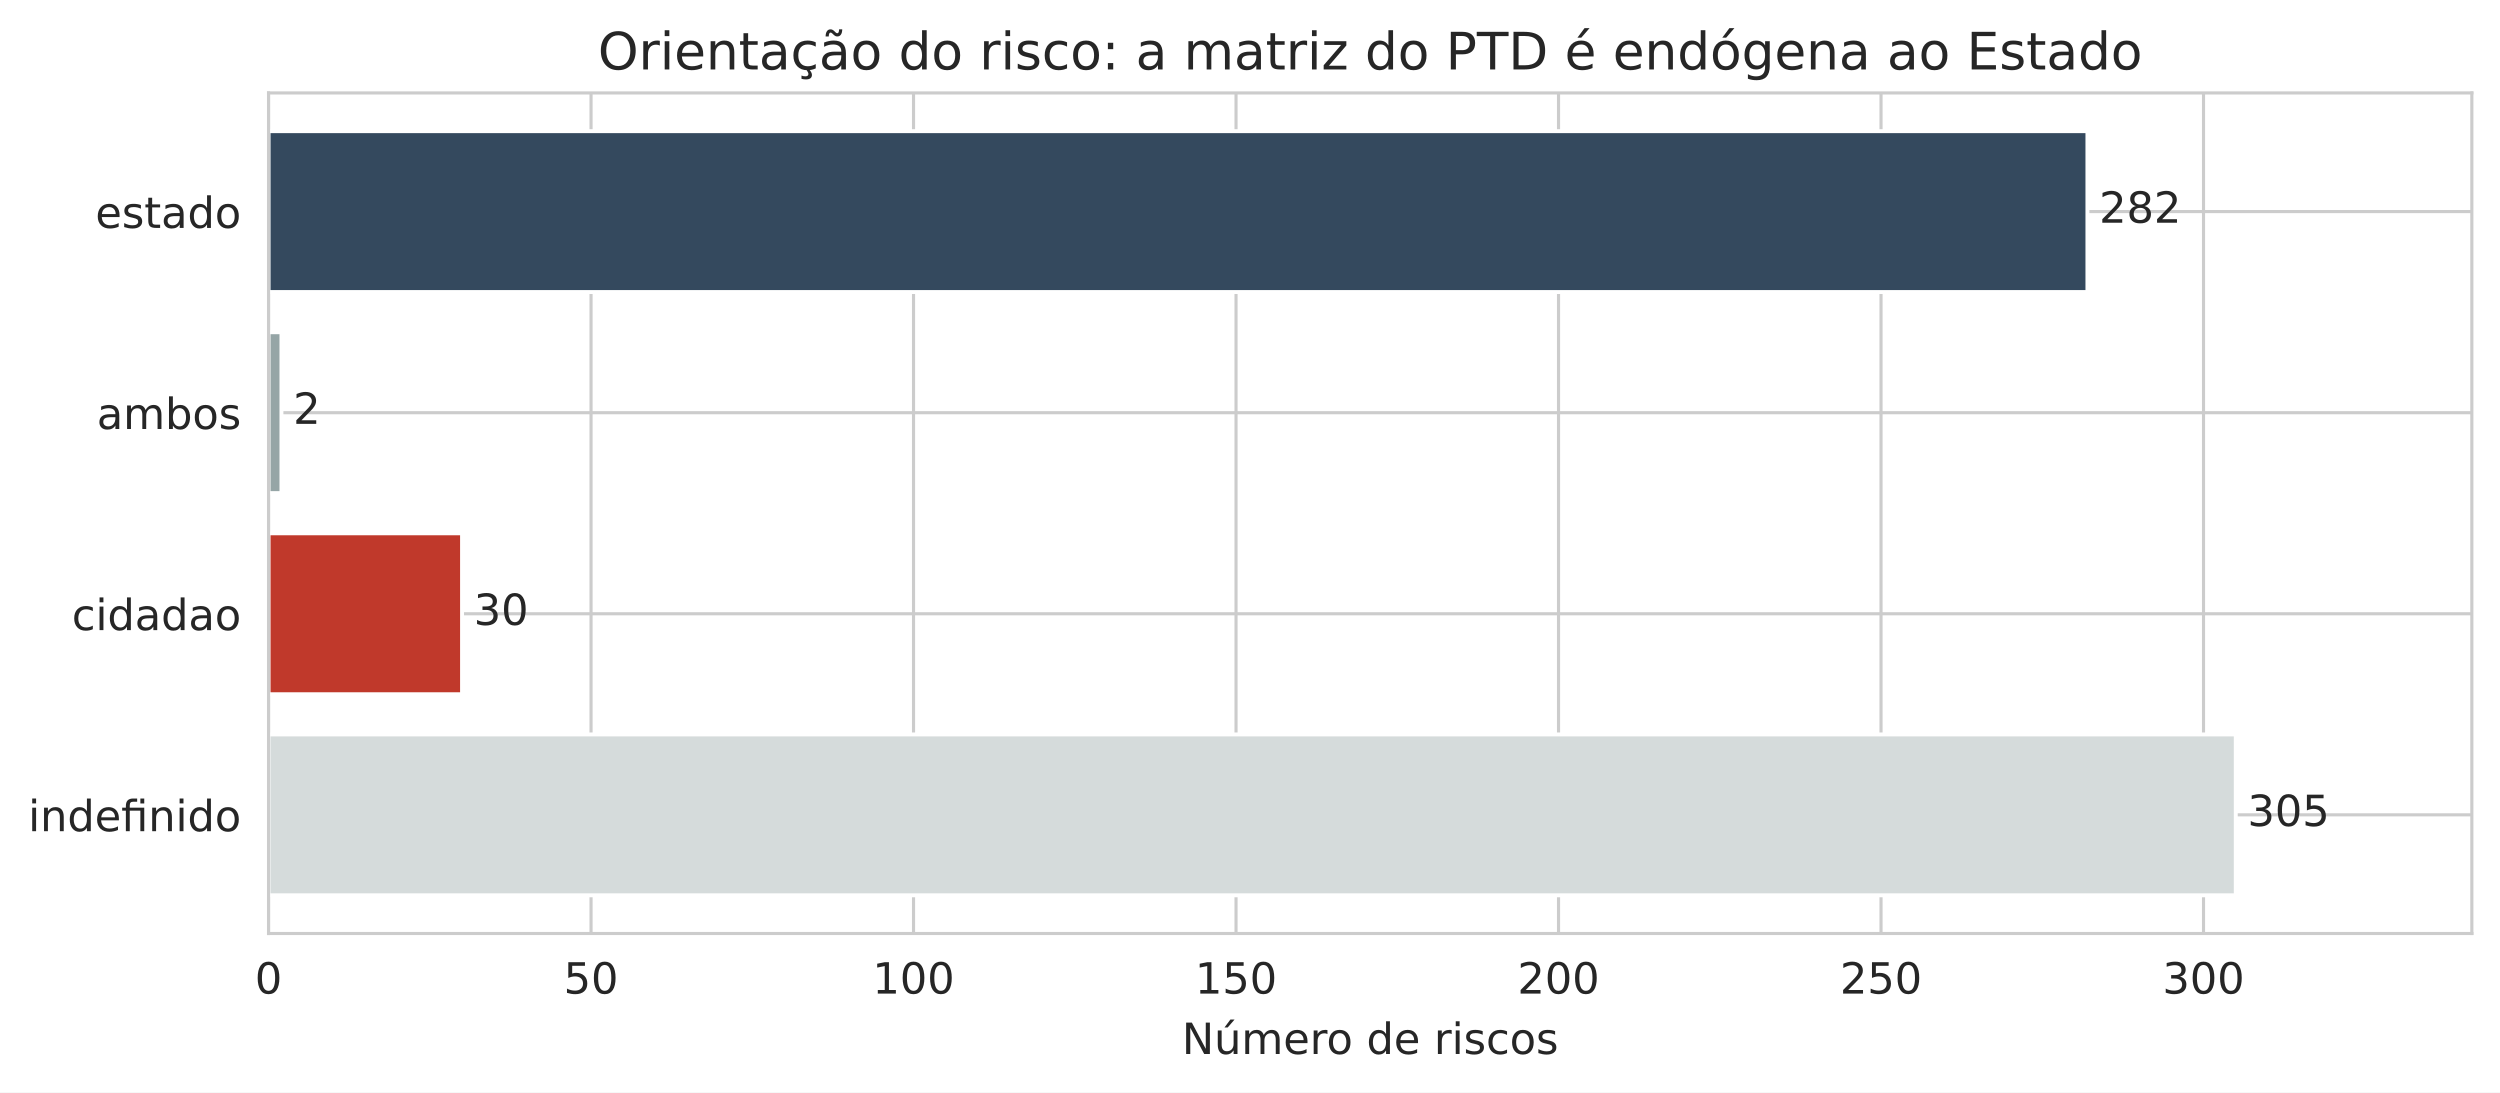
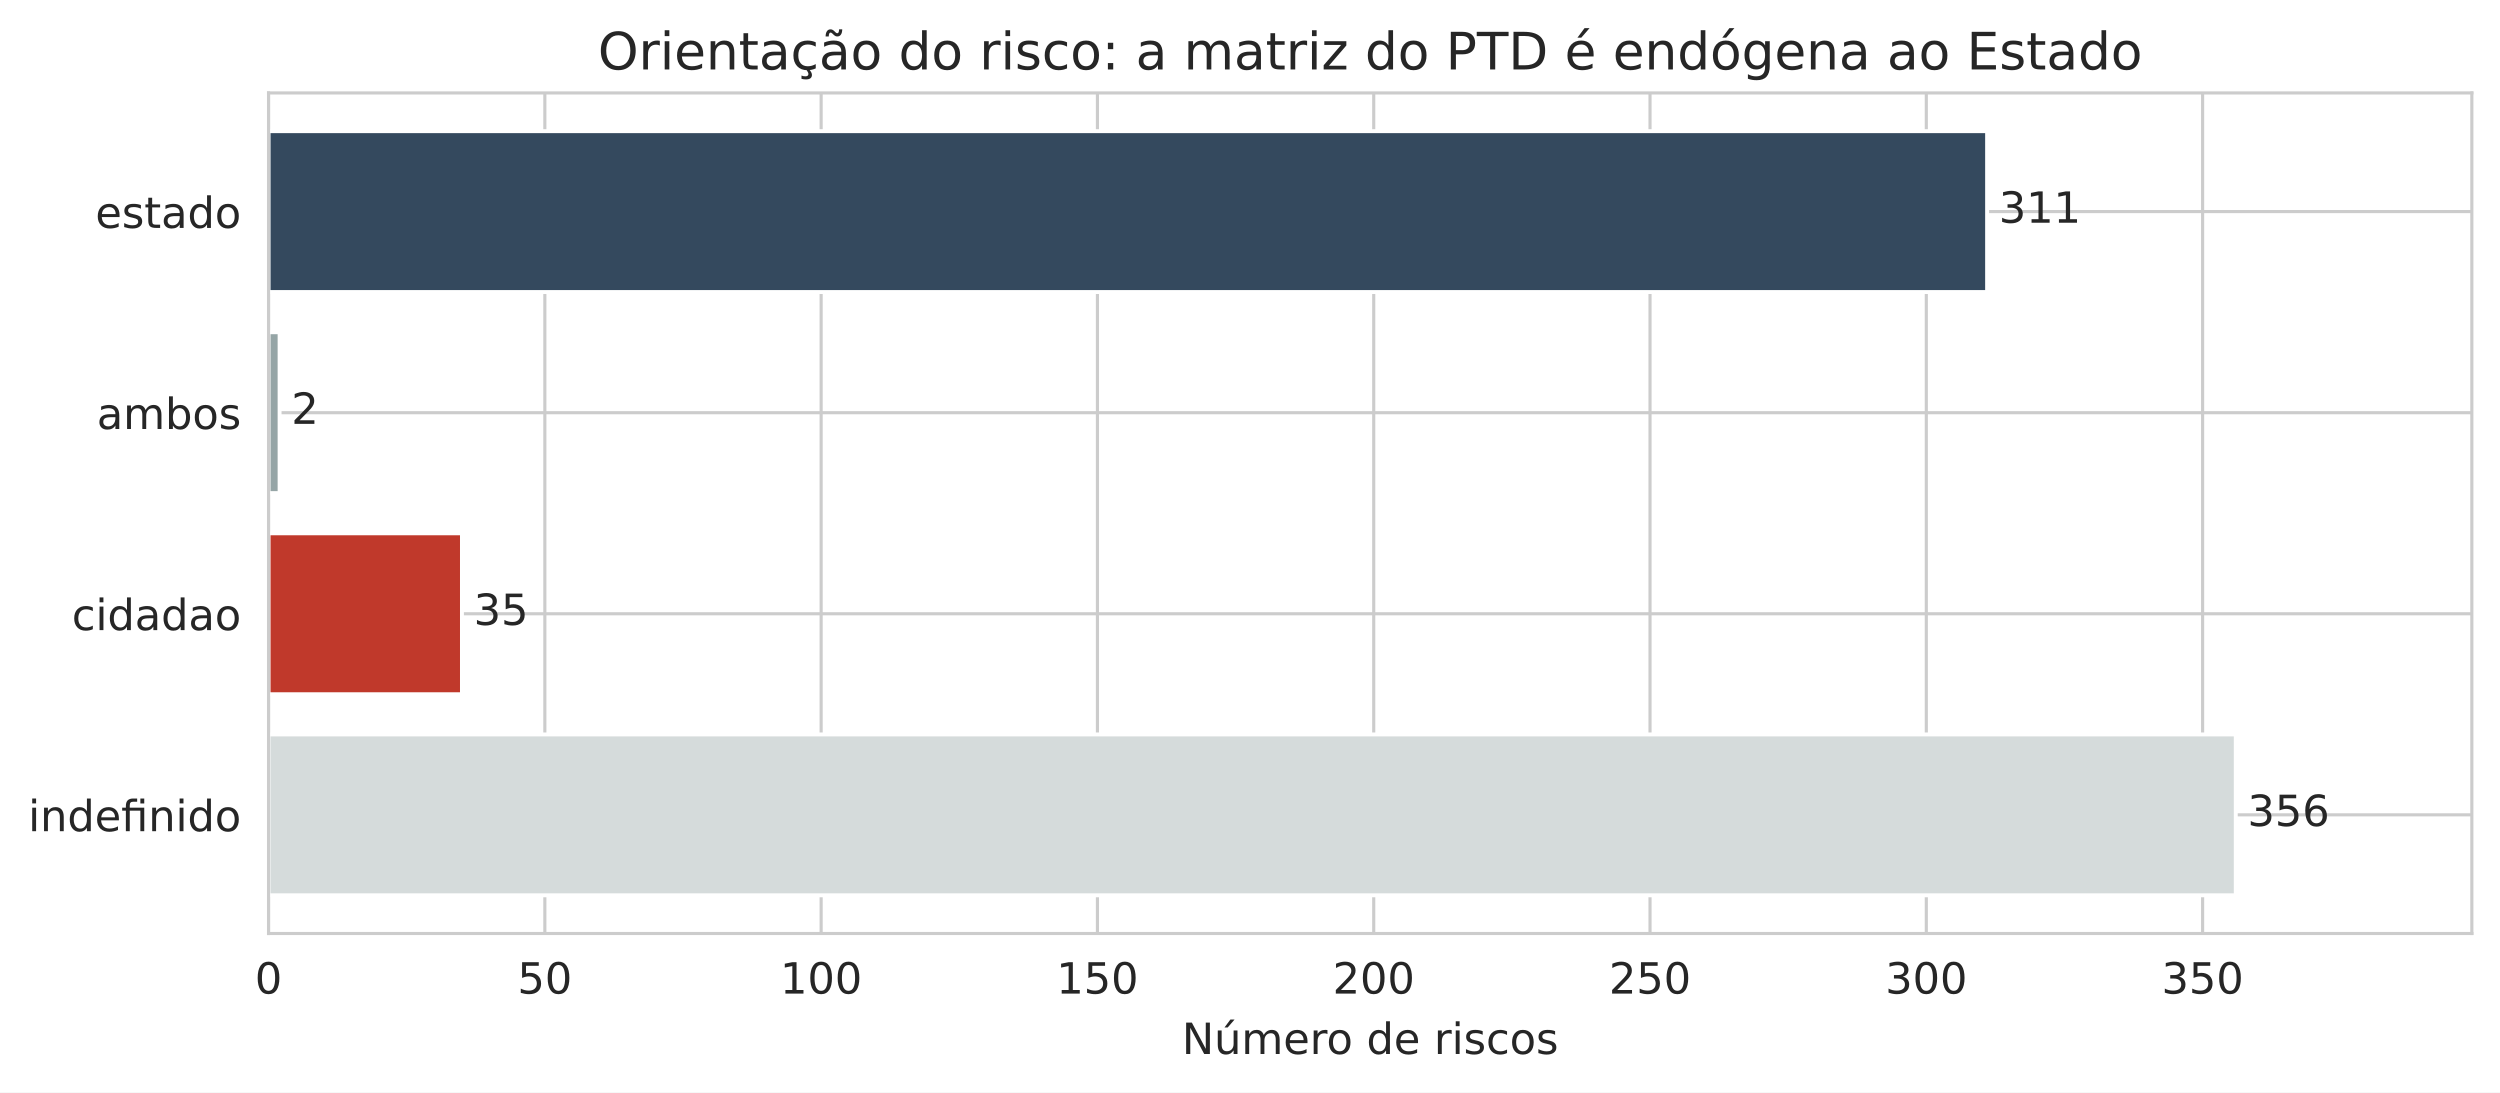
<svg xmlns="http://www.w3.org/2000/svg" xmlns:xlink="http://www.w3.org/1999/xlink" width="639.088pt" height="279.276pt" viewBox="0 0 639.088 279.276" version="1.1">
  <defs>
    <style type="text/css">*{stroke-linejoin: round; stroke-linecap: butt}</style>
  </defs>
  <g id="figure_1">
    <g id="patch_1">
      <path d="M 0 279.276  L 639.088 279.276  L 639.088 0  L 0 0  z " style="fill: #ffffff" />
    </g>
    <g id="axes_1">
      <g id="patch_2">
        <path d="M 68.648 238.635  L 631.888 238.635  L 631.888 23.758  L 68.648 23.758  z " style="fill: #ffffff" />
      </g>
      <g id="matplotlib.axis_1">
        <g id="xtick_1">
          <g id="line2d_1">
-             <path d="M 68.648 238.635  L 68.648 23.758  " clip-path="url(#p919448103a)" style="fill: none; stroke: #cccccc; stroke-width: 0.8; stroke-linecap: round" />
+             <path d="M 68.648 238.635  L 68.648 23.758  " clip-path="url(#pcf83cf7076)" style="fill: none; stroke: #cccccc; stroke-width: 0.8; stroke-linecap: round" />
          </g>
          <g id="text_1">
            <g style="fill: #262626" transform="translate(65.14891 253.9928) scale(0.11 -0.11)">
              <defs>
                <path id="DejaVuSans-13" d="M 2034 4250  Q 1547 4250 1301 3770  Q 1056 3291 1056 2328  Q 1056 1369 1301 889  Q 1547 409 2034 409  Q 2525 409 2770 889  Q 3016 1369 3016 2328  Q 3016 3291 2770 3770  Q 2525 4250 2034 4250  z M 2034 4750  Q 2819 4750 3233 4129  Q 3647 3509 3647 2328  Q 3647 1150 3233 529  Q 2819 -91 2034 -91  Q 1250 -91 836 529  Q 422 1150 422 2328  Q 422 3509 836 4129  Q 1250 4750 2034 4750  z " transform="scale(0.015625)" />
              </defs>
              <use xlink:href="#DejaVuSans-13" />
            </g>
          </g>
        </g>
        <g id="xtick_2">
          <g id="line2d_2">
-             <path d="M 151.09 238.635  L 151.09 23.758  " clip-path="url(#p919448103a)" style="fill: none; stroke: #cccccc; stroke-width: 0.8; stroke-linecap: round" />
+             <path d="M 139.279 238.635  L 139.279 23.758  " clip-path="url(#pcf83cf7076)" style="fill: none; stroke: #cccccc; stroke-width: 0.8; stroke-linecap: round" />
          </g>
          <g id="text_2">
-             <g style="fill: #262626" transform="translate(144.091 253.9928) scale(0.11 -0.11)">
+             <g style="fill: #262626" transform="translate(132.2806 253.9928) scale(0.11 -0.11)">
              <defs>
                <path id="DejaVuSans-18" d="M 691 4666  L 3169 4666  L 3169 4134  L 1269 4134  L 1269 2991  Q 1406 3038 1543 3061  Q 1681 3084 1819 3084  Q 2600 3084 3056 2656  Q 3513 2228 3513 1497  Q 3513 744 3044 326  Q 2575 -91 1722 -91  Q 1428 -91 1123 -41  Q 819 9 494 109  L 494 744  Q 775 591 1075 516  Q 1375 441 1709 441  Q 2250 441 2565 725  Q 2881 1009 2881 1497  Q 2881 1984 2565 2268  Q 2250 2553 1709 2553  Q 1456 2553 1204 2497  Q 953 2441 691 2322  L 691 4666  z " transform="scale(0.015625)" />
              </defs>
              <use xlink:href="#DejaVuSans-18" />
              <use xlink:href="#DejaVuSans-13" transform="translate(63.625 0)" />
            </g>
          </g>
        </g>
        <g id="xtick_3">
          <g id="line2d_3">
-             <path d="M 233.531 238.635  L 233.531 23.758  " clip-path="url(#p919448103a)" style="fill: none; stroke: #cccccc; stroke-width: 0.8; stroke-linecap: round" />
+             <path d="M 209.91 238.635  L 209.91 23.758  " clip-path="url(#pcf83cf7076)" style="fill: none; stroke: #cccccc; stroke-width: 0.8; stroke-linecap: round" />
          </g>
          <g id="text_3">
-             <g style="fill: #262626" transform="translate(223.0331 253.9928) scale(0.11 -0.11)">
+             <g style="fill: #262626" transform="translate(199.4122 253.9928) scale(0.11 -0.11)">
              <defs>
                <path id="DejaVuSans-14" d="M 794 531  L 1825 531  L 1825 4091  L 703 3866  L 703 4441  L 1819 4666  L 2450 4666  L 2450 531  L 3481 531  L 3481 0  L 794 0  L 794 531  z " transform="scale(0.015625)" />
              </defs>
              <use xlink:href="#DejaVuSans-14" />
              <use xlink:href="#DejaVuSans-13" transform="translate(63.625 0)" />
              <use xlink:href="#DejaVuSans-13" transform="translate(127.25 0)" />
            </g>
          </g>
        </g>
        <g id="xtick_4">
          <g id="line2d_4">
-             <path d="M 315.973 238.635  L 315.973 23.758  " clip-path="url(#p919448103a)" style="fill: none; stroke: #cccccc; stroke-width: 0.8; stroke-linecap: round" />
+             <path d="M 280.541 238.635  L 280.541 23.758  " clip-path="url(#pcf83cf7076)" style="fill: none; stroke: #cccccc; stroke-width: 0.8; stroke-linecap: round" />
          </g>
          <g id="text_4">
-             <g style="fill: #262626" transform="translate(305.4745 253.9928) scale(0.11 -0.11)">
+             <g style="fill: #262626" transform="translate(270.0432 253.9928) scale(0.11 -0.11)">
              <use xlink:href="#DejaVuSans-14" />
              <use xlink:href="#DejaVuSans-18" transform="translate(63.625 0)" />
              <use xlink:href="#DejaVuSans-13" transform="translate(127.25 0)" />
            </g>
          </g>
        </g>
        <g id="xtick_5">
          <g id="line2d_5">
-             <path d="M 398.414 238.635  L 398.414 23.758  " clip-path="url(#p919448103a)" style="fill: none; stroke: #cccccc; stroke-width: 0.8; stroke-linecap: round" />
+             <path d="M 351.172 238.635  L 351.172 23.758  " clip-path="url(#pcf83cf7076)" style="fill: none; stroke: #cccccc; stroke-width: 0.8; stroke-linecap: round" />
          </g>
          <g id="text_5">
-             <g style="fill: #262626" transform="translate(387.916 253.9928) scale(0.11 -0.11)">
+             <g style="fill: #262626" transform="translate(340.6742 253.9928) scale(0.11 -0.11)">
              <defs>
                <path id="DejaVuSans-15" d="M 1228 531  L 3431 531  L 3431 0  L 469 0  L 469 531  Q 828 903 1448 1529  Q 2069 2156 2228 2338  Q 2531 2678 2651 2914  Q 2772 3150 2772 3378  Q 2772 3750 2511 3984  Q 2250 4219 1831 4219  Q 1534 4219 1204 4116  Q 875 4013 500 3803  L 500 4441  Q 881 4594 1212 4672  Q 1544 4750 1819 4750  Q 2544 4750 2975 4387  Q 3406 4025 3406 3419  Q 3406 3131 3298 2873  Q 3191 2616 2906 2266  Q 2828 2175 2409 1742  Q 1991 1309 1228 531  z " transform="scale(0.015625)" />
              </defs>
              <use xlink:href="#DejaVuSans-15" />
              <use xlink:href="#DejaVuSans-13" transform="translate(63.625 0)" />
              <use xlink:href="#DejaVuSans-13" transform="translate(127.25 0)" />
            </g>
          </g>
        </g>
        <g id="xtick_6">
          <g id="line2d_6">
-             <path d="M 480.856 238.635  L 480.856 23.758  " clip-path="url(#p919448103a)" style="fill: none; stroke: #cccccc; stroke-width: 0.8; stroke-linecap: round" />
+             <path d="M 421.803 238.635  L 421.803 23.758  " clip-path="url(#pcf83cf7076)" style="fill: none; stroke: #cccccc; stroke-width: 0.8; stroke-linecap: round" />
          </g>
          <g id="text_6">
-             <g style="fill: #262626" transform="translate(470.3574 253.9928) scale(0.11 -0.11)">
+             <g style="fill: #262626" transform="translate(411.3053 253.9928) scale(0.11 -0.11)">
              <use xlink:href="#DejaVuSans-15" />
              <use xlink:href="#DejaVuSans-18" transform="translate(63.625 0)" />
              <use xlink:href="#DejaVuSans-13" transform="translate(127.25 0)" />
            </g>
          </g>
        </g>
        <g id="xtick_7">
          <g id="line2d_7">
-             <path d="M 563.297 238.635  L 563.297 23.758  " clip-path="url(#p919448103a)" style="fill: none; stroke: #cccccc; stroke-width: 0.8; stroke-linecap: round" />
+             <path d="M 492.434 238.635  L 492.434 23.758  " clip-path="url(#pcf83cf7076)" style="fill: none; stroke: #cccccc; stroke-width: 0.8; stroke-linecap: round" />
          </g>
          <g id="text_7">
-             <g style="fill: #262626" transform="translate(552.7989 253.9928) scale(0.11 -0.11)">
+             <g style="fill: #262626" transform="translate(481.9363 253.9928) scale(0.11 -0.11)">
              <defs>
                <path id="DejaVuSans-16" d="M 2597 2516  Q 3050 2419 3304 2112  Q 3559 1806 3559 1356  Q 3559 666 3084 287  Q 2609 -91 1734 -91  Q 1441 -91 1130 -33  Q 819 25 488 141  L 488 750  Q 750 597 1062 519  Q 1375 441 1716 441  Q 2309 441 2620 675  Q 2931 909 2931 1356  Q 2931 1769 2642 2001  Q 2353 2234 1838 2234  L 1294 2234  L 1294 2753  L 1863 2753  Q 2328 2753 2575 2939  Q 2822 3125 2822 3475  Q 2822 3834 2567 4026  Q 2313 4219 1838 4219  Q 1578 4219 1281 4162  Q 984 4106 628 3988  L 628 4550  Q 988 4650 1302 4700  Q 1616 4750 1894 4750  Q 2613 4750 3031 4423  Q 3450 4097 3450 3541  Q 3450 3153 3228 2886  Q 3006 2619 2597 2516  z " transform="scale(0.015625)" />
              </defs>
              <use xlink:href="#DejaVuSans-16" />
              <use xlink:href="#DejaVuSans-13" transform="translate(63.625 0)" />
              <use xlink:href="#DejaVuSans-13" transform="translate(127.25 0)" />
            </g>
          </g>
        </g>
-         <g id="text_8">
+         <g id="xtick_8">
+           <g id="line2d_8">
+             <path d="M 563.065 238.635  L 563.065 23.758  " clip-path="url(#pcf83cf7076)" style="fill: none; stroke: #cccccc; stroke-width: 0.8; stroke-linecap: round" />
+           </g>
+           <g id="text_8">
+             <g style="fill: #262626" transform="translate(552.5673 253.9928) scale(0.11 -0.11)">
+               <use xlink:href="#DejaVuSans-16" />
+               <use xlink:href="#DejaVuSans-18" transform="translate(63.625 0)" />
+               <use xlink:href="#DejaVuSans-13" transform="translate(127.25 0)" />
+             </g>
+           </g>
+         </g>
+         <g id="text_9">
          <g style="fill: #262626" transform="translate(302.1407 269.4336) scale(0.11 -0.11)">
            <defs>
              <path id="DejaVuSans-31" d="M 628 4666  L 1478 4666  L 3547 763  L 3547 4666  L 4159 4666  L 4159 0  L 3309 0  L 1241 3903  L 1241 0  L 628 0  L 628 4666  z " transform="scale(0.015625)" />
              <path id="DejaVuSans-bc" d="M 544 1381  L 544 3500  L 1119 3500  L 1119 1403  Q 1119 906 1312 657  Q 1506 409 1894 409  Q 2359 409 2629 706  Q 2900 1003 2900 1516  L 2900 3500  L 3475 3500  L 3475 0  L 2900 0  L 2900 538  Q 2691 219 2414 64  Q 2138 -91 1772 -91  Q 1169 -91 856 284  Q 544 659 544 1381  z M 1991 3584  L 1991 3584  z M 2418 5119  L 3040 5119  L 2022 3944  L 1543 3944  L 2418 5119  z " transform="scale(0.015625)" />
              <path id="DejaVuSans-50" d="M 3328 2828  Q 3544 3216 3844 3400  Q 4144 3584 4550 3584  Q 5097 3584 5394 3201  Q 5691 2819 5691 2113  L 5691 0  L 5113 0  L 5113 2094  Q 5113 2597 4934 2840  Q 4756 3084 4391 3084  Q 3944 3084 3684 2787  Q 3425 2491 3425 1978  L 3425 0  L 2847 0  L 2847 2094  Q 2847 2600 2669 2842  Q 2491 3084 2119 3084  Q 1678 3084 1418 2786  Q 1159 2488 1159 1978  L 1159 0  L 581 0  L 581 3500  L 1159 3500  L 1159 2956  Q 1356 3278 1631 3431  Q 1906 3584 2284 3584  Q 2666 3584 2933 3390  Q 3200 3197 3328 2828  z " transform="scale(0.015625)" />
              <path id="DejaVuSans-48" d="M 3597 1894  L 3597 1613  L 953 1613  Q 991 1019 1311 708  Q 1631 397 2203 397  Q 2534 397 2845 478  Q 3156 559 3463 722  L 3463 178  Q 3153 47 2828 -22  Q 2503 -91 2169 -91  Q 1331 -91 842 396  Q 353 884 353 1716  Q 353 2575 817 3079  Q 1281 3584 2069 3584  Q 2775 3584 3186 3129  Q 3597 2675 3597 1894  z M 3022 2063  Q 3016 2534 2758 2815  Q 2500 3097 2075 3097  Q 1594 3097 1305 2825  Q 1016 2553 972 2059  L 3022 2063  z " transform="scale(0.015625)" />
              <path id="DejaVuSans-55" d="M 2631 2963  Q 2534 3019 2420 3045  Q 2306 3072 2169 3072  Q 1681 3072 1420 2755  Q 1159 2438 1159 1844  L 1159 0  L 581 0  L 581 3500  L 1159 3500  L 1159 2956  Q 1341 3275 1631 3429  Q 1922 3584 2338 3584  Q 2397 3584 2469 3576  Q 2541 3569 2628 3553  L 2631 2963  z " transform="scale(0.015625)" />
              <path id="DejaVuSans-52" d="M 1959 3097  Q 1497 3097 1228 2736  Q 959 2375 959 1747  Q 959 1119 1226 758  Q 1494 397 1959 397  Q 2419 397 2687 759  Q 2956 1122 2956 1747  Q 2956 2369 2687 2733  Q 2419 3097 1959 3097  z M 1959 3584  Q 2709 3584 3137 3096  Q 3566 2609 3566 1747  Q 3566 888 3137 398  Q 2709 -91 1959 -91  Q 1206 -91 779 398  Q 353 888 353 1747  Q 353 2609 779 3096  Q 1206 3584 1959 3584  z " transform="scale(0.015625)" />
              <path id="DejaVuSans-3" transform="scale(0.015625)" />
              <path id="DejaVuSans-47" d="M 2906 2969  L 2906 4863  L 3481 4863  L 3481 0  L 2906 0  L 2906 525  Q 2725 213 2448 61  Q 2172 -91 1784 -91  Q 1150 -91 751 415  Q 353 922 353 1747  Q 353 2572 751 3078  Q 1150 3584 1784 3584  Q 2172 3584 2448 3432  Q 2725 3281 2906 2969  z M 947 1747  Q 947 1113 1208 752  Q 1469 391 1925 391  Q 2381 391 2643 752  Q 2906 1113 2906 1747  Q 2906 2381 2643 2742  Q 2381 3103 1925 3103  Q 1469 3103 1208 2742  Q 947 2381 947 1747  z " transform="scale(0.015625)" />
              <path id="DejaVuSans-4c" d="M 603 3500  L 1178 3500  L 1178 0  L 603 0  L 603 3500  z M 603 4863  L 1178 4863  L 1178 4134  L 603 4134  L 603 4863  z " transform="scale(0.015625)" />
              <path id="DejaVuSans-56" d="M 2834 3397  L 2834 2853  Q 2591 2978 2328 3040  Q 2066 3103 1784 3103  Q 1356 3103 1142 2972  Q 928 2841 928 2578  Q 928 2378 1081 2264  Q 1234 2150 1697 2047  L 1894 2003  Q 2506 1872 2764 1633  Q 3022 1394 3022 966  Q 3022 478 2636 193  Q 2250 -91 1575 -91  Q 1294 -91 989 -36  Q 684 19 347 128  L 347 722  Q 666 556 975 473  Q 1284 391 1588 391  Q 1994 391 2212 530  Q 2431 669 2431 922  Q 2431 1156 2273 1281  Q 2116 1406 1581 1522  L 1381 1569  Q 847 1681 609 1914  Q 372 2147 372 2553  Q 372 3047 722 3315  Q 1072 3584 1716 3584  Q 2034 3584 2315 3537  Q 2597 3491 2834 3397  z " transform="scale(0.015625)" />
              <path id="DejaVuSans-46" d="M 3122 3366  L 3122 2828  Q 2878 2963 2633 3030  Q 2388 3097 2138 3097  Q 1578 3097 1268 2742  Q 959 2388 959 1747  Q 959 1106 1268 751  Q 1578 397 2138 397  Q 2388 397 2633 464  Q 2878 531 3122 666  L 3122 134  Q 2881 22 2623 -34  Q 2366 -91 2075 -91  Q 1284 -91 818 406  Q 353 903 353 1747  Q 353 2603 823 3093  Q 1294 3584 2113 3584  Q 2378 3584 2631 3529  Q 2884 3475 3122 3366  z " transform="scale(0.015625)" />
            </defs>
            <use xlink:href="#DejaVuSans-31" />
            <use xlink:href="#DejaVuSans-bc" transform="translate(74.8125 0)" />
            <use xlink:href="#DejaVuSans-50" transform="translate(138.1875 0)" />
            <use xlink:href="#DejaVuSans-48" transform="translate(235.5938 0)" />
            <use xlink:href="#DejaVuSans-55" transform="translate(297.125 0)" />
            <use xlink:href="#DejaVuSans-52" transform="translate(336.0312 0)" />
            <use xlink:href="#DejaVuSans-3" transform="translate(397.2188 0)" />
            <use xlink:href="#DejaVuSans-47" transform="translate(429 0)" />
            <use xlink:href="#DejaVuSans-48" transform="translate(492.4844 0)" />
            <use xlink:href="#DejaVuSans-3" transform="translate(554.0156 0)" />
            <use xlink:href="#DejaVuSans-55" transform="translate(585.7969 0)" />
            <use xlink:href="#DejaVuSans-4c" transform="translate(626.9062 0)" />
            <use xlink:href="#DejaVuSans-56" transform="translate(654.6875 0)" />
            <use xlink:href="#DejaVuSans-46" transform="translate(706.7812 0)" />
            <use xlink:href="#DejaVuSans-52" transform="translate(761.7656 0)" />
            <use xlink:href="#DejaVuSans-56" transform="translate(822.9531 0)" />
          </g>
        </g>
      </g>
      <g id="matplotlib.axis_2">
        <g id="ytick_1">
-           <g id="line2d_8">
-             <path d="M 68.648 208.306  L 631.888 208.306  " clip-path="url(#p919448103a)" style="fill: none; stroke: #cccccc; stroke-width: 0.8; stroke-linecap: round" />
-           </g>
-           <g id="text_9">
+           <g id="line2d_9">
+             <path d="M 68.648 208.306  L 631.888 208.306  " clip-path="url(#pcf83cf7076)" style="fill: none; stroke: #cccccc; stroke-width: 0.8; stroke-linecap: round" />
+           </g>
+           <g id="text_10">
            <g style="fill: #262626" transform="translate(7.2 212.4849) scale(0.11 -0.11)">
              <defs>
                <path id="DejaVuSans-51" d="M 3513 2113  L 3513 0  L 2938 0  L 2938 2094  Q 2938 2591 2744 2837  Q 2550 3084 2163 3084  Q 1697 3084 1428 2787  Q 1159 2491 1159 1978  L 1159 0  L 581 0  L 581 3500  L 1159 3500  L 1159 2956  Q 1366 3272 1645 3428  Q 1925 3584 2291 3584  Q 2894 3584 3203 3211  Q 3513 2838 3513 2113  z " transform="scale(0.015625)" />
                <path id="DejaVuSans-13af" d="M 3431 3500  L 3431 0  L 2853 0  L 2853 3053  L 1275 3053  L 1275 0  L 697 0  L 697 3053  L 147 3053  L 147 3500  L 697 3500  L 697 3744  Q 697 4316 967 4589  Q 1238 4863 1797 4863  L 2375 4863  L 2375 4384  L 1825 4384  Q 1516 4384 1395 4259  Q 1275 4134 1275 3809  L 1275 3500  L 3431 3500  z M 2853 4856  L 3431 4856  L 3431 4128  L 2853 4128  L 2853 4856  z " transform="scale(0.015625)" />
              </defs>
              <use xlink:href="#DejaVuSans-4c" />
              <use xlink:href="#DejaVuSans-51" transform="translate(27.78125 0)" />
              <use xlink:href="#DejaVuSans-47" transform="translate(91.15625 0)" />
              <use xlink:href="#DejaVuSans-48" transform="translate(154.6406 0)" />
              <use xlink:href="#DejaVuSans-13af" transform="translate(216.1719 0)" />
              <use xlink:href="#DejaVuSans-51" transform="translate(279.1562 0)" />
              <use xlink:href="#DejaVuSans-4c" transform="translate(342.5312 0)" />
              <use xlink:href="#DejaVuSans-47" transform="translate(370.3125 0)" />
              <use xlink:href="#DejaVuSans-52" transform="translate(433.7969 0)" />
            </g>
          </g>
        </g>
        <g id="ytick_2">
-           <g id="line2d_9">
-             <path d="M 68.648 156.9  L 631.888 156.9  " clip-path="url(#p919448103a)" style="fill: none; stroke: #cccccc; stroke-width: 0.8; stroke-linecap: round" />
-           </g>
-           <g id="text_10">
+           <g id="line2d_10">
+             <path d="M 68.648 156.9  L 631.888 156.9  " clip-path="url(#pcf83cf7076)" style="fill: none; stroke: #cccccc; stroke-width: 0.8; stroke-linecap: round" />
+           </g>
+           <g id="text_11">
            <g style="fill: #262626" transform="translate(18.365 161.0788) scale(0.11 -0.11)">
              <defs>
                <path id="DejaVuSans-44" d="M 2194 1759  Q 1497 1759 1228 1600  Q 959 1441 959 1056  Q 959 750 1161 570  Q 1363 391 1709 391  Q 2188 391 2477 730  Q 2766 1069 2766 1631  L 2766 1759  L 2194 1759  z M 3341 1997  L 3341 0  L 2766 0  L 2766 531  Q 2569 213 2275 61  Q 1981 -91 1556 -91  Q 1019 -91 701 211  Q 384 513 384 1019  Q 384 1609 779 1909  Q 1175 2209 1959 2209  L 2766 2209  L 2766 2266  Q 2766 2663 2505 2880  Q 2244 3097 1772 3097  Q 1472 3097 1187 3025  Q 903 2953 641 2809  L 641 3341  Q 956 3463 1253 3523  Q 1550 3584 1831 3584  Q 2591 3584 2966 3190  Q 3341 2797 3341 1997  z " transform="scale(0.015625)" />
              </defs>
              <use xlink:href="#DejaVuSans-46" />
              <use xlink:href="#DejaVuSans-4c" transform="translate(54.98438 0)" />
              <use xlink:href="#DejaVuSans-47" transform="translate(82.76562 0)" />
              <use xlink:href="#DejaVuSans-44" transform="translate(146.25 0)" />
              <use xlink:href="#DejaVuSans-47" transform="translate(207.5312 0)" />
              <use xlink:href="#DejaVuSans-44" transform="translate(271.0156 0)" />
              <use xlink:href="#DejaVuSans-52" transform="translate(332.2969 0)" />
            </g>
          </g>
        </g>
        <g id="ytick_3">
-           <g id="line2d_10">
-             <path d="M 68.648 105.494  L 631.888 105.494  " clip-path="url(#p919448103a)" style="fill: none; stroke: #cccccc; stroke-width: 0.8; stroke-linecap: round" />
-           </g>
-           <g id="text_11">
+           <g id="line2d_11">
+             <path d="M 68.648 105.494  L 631.888 105.494  " clip-path="url(#pcf83cf7076)" style="fill: none; stroke: #cccccc; stroke-width: 0.8; stroke-linecap: round" />
+           </g>
+           <g id="text_12">
            <g style="fill: #262626" transform="translate(24.74844 109.6727) scale(0.11 -0.11)">
              <defs>
                <path id="DejaVuSans-45" d="M 3116 1747  Q 3116 2381 2855 2742  Q 2594 3103 2138 3103  Q 1681 3103 1420 2742  Q 1159 2381 1159 1747  Q 1159 1113 1420 752  Q 1681 391 2138 391  Q 2594 391 2855 752  Q 3116 1113 3116 1747  z M 1159 2969  Q 1341 3281 1617 3432  Q 1894 3584 2278 3584  Q 2916 3584 3314 3078  Q 3713 2572 3713 1747  Q 3713 922 3314 415  Q 2916 -91 2278 -91  Q 1894 -91 1617 61  Q 1341 213 1159 525  L 1159 0  L 581 0  L 581 4863  L 1159 4863  L 1159 2969  z " transform="scale(0.015625)" />
              </defs>
              <use xlink:href="#DejaVuSans-44" />
              <use xlink:href="#DejaVuSans-50" transform="translate(61.28125 0)" />
              <use xlink:href="#DejaVuSans-45" transform="translate(158.6875 0)" />
              <use xlink:href="#DejaVuSans-52" transform="translate(222.1719 0)" />
              <use xlink:href="#DejaVuSans-56" transform="translate(283.3594 0)" />
            </g>
          </g>
        </g>
        <g id="ytick_4">
-           <g id="line2d_11">
-             <path d="M 68.648 54.088  L 631.888 54.088  " clip-path="url(#p919448103a)" style="fill: none; stroke: #cccccc; stroke-width: 0.8; stroke-linecap: round" />
-           </g>
-           <g id="text_12">
+           <g id="line2d_12">
+             <path d="M 68.648 54.088  L 631.888 54.088  " clip-path="url(#pcf83cf7076)" style="fill: none; stroke: #cccccc; stroke-width: 0.8; stroke-linecap: round" />
+           </g>
+           <g id="text_13">
            <g style="fill: #262626" transform="translate(24.38234 58.26667) scale(0.11 -0.11)">
              <defs>
                <path id="DejaVuSans-57" d="M 1172 4494  L 1172 3500  L 2356 3500  L 2356 3053  L 1172 3053  L 1172 1153  Q 1172 725 1289 603  Q 1406 481 1766 481  L 2356 481  L 2356 0  L 1766 0  Q 1100 0 847 248  Q 594 497 594 1153  L 594 3053  L 172 3053  L 172 3500  L 594 3500  L 594 4494  L 1172 4494  z " transform="scale(0.015625)" />
              </defs>
              <use xlink:href="#DejaVuSans-48" />
              <use xlink:href="#DejaVuSans-56" transform="translate(61.53125 0)" />
              <use xlink:href="#DejaVuSans-57" transform="translate(113.625 0)" />
              <use xlink:href="#DejaVuSans-44" transform="translate(152.8281 0)" />
              <use xlink:href="#DejaVuSans-47" transform="translate(214.1094 0)" />
              <use xlink:href="#DejaVuSans-52" transform="translate(277.5938 0)" />
            </g>
          </g>
        </g>
      </g>
      <g id="patch_3">
-         <path d="M 68.648 228.868  L 571.541 228.868  L 571.541 187.743  L 68.648 187.743  z " clip-path="url(#p919448103a)" style="fill: #d5dbdb; stroke: #ffffff; stroke-linejoin: miter" />
+         <path d="M 68.648 228.868  L 571.541 228.868  L 571.541 187.743  L 68.648 187.743  z " clip-path="url(#pcf83cf7076)" style="fill: #d5dbdb; stroke: #ffffff; stroke-linejoin: miter" />
      </g>
      <g id="patch_4">
-         <path d="M 68.648 177.462  L 118.113 177.462  L 118.113 136.337  L 68.648 136.337  z " clip-path="url(#p919448103a)" style="fill: #c0392b; stroke: #ffffff; stroke-linejoin: miter" />
+         <path d="M 68.648 177.462  L 118.09 177.462  L 118.09 136.337  L 68.648 136.337  z " clip-path="url(#pcf83cf7076)" style="fill: #c0392b; stroke: #ffffff; stroke-linejoin: miter" />
      </g>
      <g id="patch_5">
-         <path d="M 68.648 126.056  L 71.946 126.056  L 71.946 84.931  L 68.648 84.931  z " clip-path="url(#p919448103a)" style="fill: #95a5a6; stroke: #ffffff; stroke-linejoin: miter" />
+         <path d="M 68.648 126.056  L 71.474 126.056  L 71.474 84.931  L 68.648 84.931  z " clip-path="url(#pcf83cf7076)" style="fill: #95a5a6; stroke: #ffffff; stroke-linejoin: miter" />
      </g>
      <g id="patch_6">
-         <path d="M 68.648 74.65  L 533.618 74.65  L 533.618 33.525  L 68.648 33.525  z " clip-path="url(#p919448103a)" style="fill: #34495e; stroke: #ffffff; stroke-linejoin: miter" />
+         <path d="M 68.648 74.65  L 507.973 74.65  L 507.973 33.525  L 68.648 33.525  z " clip-path="url(#pcf83cf7076)" style="fill: #34495e; stroke: #ffffff; stroke-linejoin: miter" />
      </g>
      <g id="patch_7">
        <path d="M 68.648 238.635  L 68.648 23.758  " style="fill: none; stroke: #cccccc; stroke-width: 0.8; stroke-linejoin: miter; stroke-linecap: square" />
      </g>
      <g id="patch_8">
        <path d="M 631.888 238.635  L 631.888 23.758  " style="fill: none; stroke: #cccccc; stroke-width: 0.8; stroke-linejoin: miter; stroke-linecap: square" />
      </g>
      <g id="patch_9">
        <path d="M 68.648 238.635  L 631.888 238.635  " style="fill: none; stroke: #cccccc; stroke-width: 0.8; stroke-linejoin: miter; stroke-linecap: square" />
      </g>
      <g id="patch_10">
        <path d="M 68.648 23.758  L 631.888 23.758  " style="fill: none; stroke: #cccccc; stroke-width: 0.8; stroke-linejoin: miter; stroke-linecap: square" />
      </g>
-       <g id="text_13">
+       <g id="text_14">
        <g style="fill: #262626" transform="translate(574.5411 211.1632) scale(0.11 -0.11)">
+           <defs>
+             <path id="DejaVuSans-19" d="M 2113 2584  Q 1688 2584 1439 2293  Q 1191 2003 1191 1497  Q 1191 994 1439 701  Q 1688 409 2113 409  Q 2538 409 2786 701  Q 3034 994 3034 1497  Q 3034 2003 2786 2293  Q 2538 2584 2113 2584  z M 3366 4563  L 3366 3988  Q 3128 4100 2886 4159  Q 2644 4219 2406 4219  Q 1781 4219 1451 3797  Q 1122 3375 1075 2522  Q 1259 2794 1537 2939  Q 1816 3084 2150 3084  Q 2853 3084 3261 2657  Q 3669 2231 3669 1497  Q 3669 778 3244 343  Q 2819 -91 2113 -91  Q 1303 -91 875 529  Q 447 1150 447 2328  Q 447 3434 972 4092  Q 1497 4750 2381 4750  Q 2619 4750 2861 4703  Q 3103 4656 3366 4563  z " transform="scale(0.015625)" />
+           </defs>
          <use xlink:href="#DejaVuSans-16" />
-           <use xlink:href="#DejaVuSans-13" transform="translate(63.625 0)" />
-           <use xlink:href="#DejaVuSans-18" transform="translate(127.25 0)" />
-         </g>
-       </g>
-       <g id="text_14">
-         <g style="fill: #262626" transform="translate(121.1132 159.7571) scale(0.11 -0.11)">
+           <use xlink:href="#DejaVuSans-18" transform="translate(63.625 0)" />
+           <use xlink:href="#DejaVuSans-19" transform="translate(127.25 0)" />
+         </g>
+       </g>
+       <g id="text_15">
+         <g style="fill: #262626" transform="translate(121.09 159.7571) scale(0.11 -0.11)">
          <use xlink:href="#DejaVuSans-16" />
-           <use xlink:href="#DejaVuSans-13" transform="translate(63.625 0)" />
-         </g>
-       </g>
-       <g id="text_15">
-         <g style="fill: #262626" transform="translate(74.94594 108.351) scale(0.11 -0.11)">
+           <use xlink:href="#DejaVuSans-18" transform="translate(63.625 0)" />
+         </g>
+       </g>
+       <g id="text_16">
+         <g style="fill: #262626" transform="translate(74.47352 108.351) scale(0.11 -0.11)">
          <use xlink:href="#DejaVuSans-15" />
        </g>
      </g>
-       <g id="text_16">
-         <g style="fill: #262626" transform="translate(536.6181 56.94495) scale(0.11 -0.11)">
-           <defs>
-             <path id="DejaVuSans-1b" d="M 2034 2216  Q 1584 2216 1326 1975  Q 1069 1734 1069 1313  Q 1069 891 1326 650  Q 1584 409 2034 409  Q 2484 409 2743 651  Q 3003 894 3003 1313  Q 3003 1734 2745 1975  Q 2488 2216 2034 2216  z M 1403 2484  Q 997 2584 770 2862  Q 544 3141 544 3541  Q 544 4100 942 4425  Q 1341 4750 2034 4750  Q 2731 4750 3128 4425  Q 3525 4100 3525 3541  Q 3525 3141 3298 2862  Q 3072 2584 2669 2484  Q 3125 2378 3379 2068  Q 3634 1759 3634 1313  Q 3634 634 3220 271  Q 2806 -91 2034 -91  Q 1263 -91 848 271  Q 434 634 434 1313  Q 434 1759 690 2068  Q 947 2378 1403 2484  z M 1172 3481  Q 1172 3119 1398 2916  Q 1625 2713 2034 2713  Q 2441 2713 2670 2916  Q 2900 3119 2900 3481  Q 2900 3844 2670 4047  Q 2441 4250 2034 4250  Q 1625 4250 1398 4047  Q 1172 3844 1172 3481  z " transform="scale(0.015625)" />
-           </defs>
-           <use xlink:href="#DejaVuSans-15" />
-           <use xlink:href="#DejaVuSans-1b" transform="translate(63.625 0)" />
-           <use xlink:href="#DejaVuSans-15" transform="translate(127.25 0)" />
-         </g>
-       </g>
      <g id="text_17">
+         <g style="fill: #262626" transform="translate(510.9732 56.94495) scale(0.11 -0.11)">
+           <use xlink:href="#DejaVuSans-16" />
+           <use xlink:href="#DejaVuSans-14" transform="translate(63.625 0)" />
+           <use xlink:href="#DejaVuSans-14" transform="translate(127.25 0)" />
+         </g>
+       </g>
+       <g id="text_18">
        <g style="fill: #262626" transform="translate(152.8582 17.75794) scale(0.132 -0.132)">
          <defs>
            <path id="DejaVuSans-32" d="M 2522 4238  Q 1834 4238 1429 3725  Q 1025 3213 1025 2328  Q 1025 1447 1429 934  Q 1834 422 2522 422  Q 3209 422 3611 934  Q 4013 1447 4013 2328  Q 4013 3213 3611 3725  Q 3209 4238 2522 4238  z M 2522 4750  Q 3503 4750 4090 4092  Q 4678 3434 4678 2328  Q 4678 1225 4090 567  Q 3503 -91 2522 -91  Q 1538 -91 948 565  Q 359 1222 359 2328  Q 359 3434 948 4092  Q 1538 4750 2522 4750  z " transform="scale(0.015625)" />
            <path id="DejaVuSans-a9" d="M 3122 3366  L 3122 2828  Q 2878 2963 2633 3030  Q 2388 3097 2138 3097  Q 1578 3097 1268 2742  Q 959 2388 959 1747  Q 959 1106 1268 751  Q 1578 397 2138 397  Q 2388 397 2633 464  Q 2878 531 3122 666  L 3122 134  Q 2881 22 2623 -34  Q 2366 -91 2075 -91  Q 1284 -91 818 406  Q 353 903 353 1747  Q 353 2603 823 3093  Q 1294 3584 2113 3584  Q 2378 3584 2631 3529  Q 2884 3475 3122 3366  z M 2310 0  Q 2481 -194 2565 -358  Q 2650 -522 2650 -672  Q 2650 -950 2462 -1092  Q 2275 -1234 1906 -1234  Q 1763 -1234 1627 -1215  Q 1491 -1197 1356 -1159  L 1356 -750  Q 1463 -803 1578 -826  Q 1694 -850 1841 -850  Q 2025 -850 2119 -775  Q 2213 -700 2213 -556  Q 2213 -463 2145 -327  Q 2078 -191 1938 0  L 2310 0  z " transform="scale(0.015625)" />
            <path id="DejaVuSans-a5" d="M 2194 1759  Q 1497 1759 1228 1600  Q 959 1441 959 1056  Q 959 750 1161 570  Q 1363 391 1709 391  Q 2188 391 2477 730  Q 2766 1069 2766 1631  L 2766 1759  L 2194 1759  z M 3341 1997  L 3341 0  L 2766 0  L 2766 531  Q 2569 213 2275 61  Q 1981 -91 1556 -91  Q 1019 -91 701 211  Q 384 513 384 1019  Q 384 1609 779 1909  Q 1175 2209 1959 2209  L 2766 2209  L 2766 2266  Q 2766 2663 2505 2880  Q 2244 3097 1772 3097  Q 1472 3097 1187 3025  Q 903 2953 641 2809  L 641 3341  Q 956 3463 1253 3523  Q 1550 3584 1831 3584  Q 2591 3584 2966 3190  Q 3341 2797 3341 1997  z M 1844 4281  L 1665 4453  Q 1597 4516 1545 4545  Q 1494 4575 1453 4575  Q 1334 4575 1278 4461  Q 1222 4347 1215 4091  L 825 4091  Q 831 4513 990 4742  Q 1150 4972 1434 4972  Q 1553 4972 1653 4928  Q 1753 4884 1869 4781  L 2047 4609  Q 2115 4547 2167 4517  Q 2219 4488 2259 4488  Q 2378 4488 2434 4602  Q 2490 4716 2497 4972  L 2887 4972  Q 2881 4550 2721 4320  Q 2562 4091 2278 4091  Q 2159 4091 2059 4134  Q 1959 4178 1844 4281  z " transform="scale(0.015625)" />
            <path id="DejaVuSans-1d" d="M 750 794  L 1409 794  L 1409 0  L 750 0  L 750 794  z M 750 3309  L 1409 3309  L 1409 2516  L 750 2516  L 750 3309  z " transform="scale(0.015625)" />
            <path id="DejaVuSans-5d" d="M 353 3500  L 3084 3500  L 3084 2975  L 922 459  L 3084 459  L 3084 0  L 275 0  L 275 525  L 2438 3041  L 353 3041  L 353 3500  z " transform="scale(0.015625)" />
            <path id="DejaVuSans-33" d="M 1259 4147  L 1259 2394  L 2053 2394  Q 2494 2394 2734 2622  Q 2975 2850 2975 3272  Q 2975 3691 2734 3919  Q 2494 4147 2053 4147  L 1259 4147  z M 628 4666  L 2053 4666  Q 2838 4666 3239 4311  Q 3641 3956 3641 3272  Q 3641 2581 3239 2228  Q 2838 1875 2053 1875  L 1259 1875  L 1259 0  L 628 0  L 628 4666  z " transform="scale(0.015625)" />
            <path id="DejaVuSans-37" d="M -19 4666  L 3928 4666  L 3928 4134  L 2272 4134  L 2272 0  L 1638 0  L 1638 4134  L -19 4134  L -19 4666  z " transform="scale(0.015625)" />
            <path id="DejaVuSans-27" d="M 1259 4147  L 1259 519  L 2022 519  Q 2988 519 3436 956  Q 3884 1394 3884 2338  Q 3884 3275 3436 3711  Q 2988 4147 2022 4147  L 1259 4147  z M 628 4666  L 1925 4666  Q 3281 4666 3915 4102  Q 4550 3538 4550 2338  Q 4550 1131 3912 565  Q 3275 0 1925 0  L 628 0  L 628 4666  z " transform="scale(0.015625)" />
            <path id="DejaVuSans-ab" d="M 3597 1894  L 3597 1613  L 953 1613  Q 991 1019 1311 708  Q 1631 397 2203 397  Q 2534 397 2845 478  Q 3156 559 3463 722  L 3463 178  Q 3153 47 2828 -22  Q 2503 -91 2169 -91  Q 1331 -91 842 396  Q 353 884 353 1716  Q 353 2575 817 3079  Q 1281 3584 2069 3584  Q 2775 3584 3186 3129  Q 3597 2675 3597 1894  z M 3022 2063  Q 3016 2534 2758 2815  Q 2500 3097 2075 3097  Q 1594 3097 1305 2825  Q 1016 2553 972 2059  L 3022 2063  z M 2468 5119  L 3090 5119  L 2072 3944  L 1593 3944  L 2468 5119  z " transform="scale(0.015625)" />
            <path id="DejaVuSans-b5" d="M 1959 3097  Q 1497 3097 1228 2736  Q 959 2375 959 1747  Q 959 1119 1226 758  Q 1494 397 1959 397  Q 2419 397 2687 759  Q 2956 1122 2956 1747  Q 2956 2369 2687 2733  Q 2419 3097 1959 3097  z M 1959 3584  Q 2709 3584 3137 3096  Q 3566 2609 3566 1747  Q 3566 888 3137 398  Q 2709 -91 1959 -91  Q 1206 -91 779 398  Q 353 888 353 1747  Q 353 2609 779 3096  Q 1206 3584 1959 3584  z M 2393 5119  L 3015 5119  L 1997 3944  L 1518 3944  L 2393 5119  z " transform="scale(0.015625)" />
            <path id="DejaVuSans-4a" d="M 2906 1791  Q 2906 2416 2648 2759  Q 2391 3103 1925 3103  Q 1463 3103 1205 2759  Q 947 2416 947 1791  Q 947 1169 1205 825  Q 1463 481 1925 481  Q 2391 481 2648 825  Q 2906 1169 2906 1791  z M 3481 434  Q 3481 -459 3084 -895  Q 2688 -1331 1869 -1331  Q 1566 -1331 1297 -1286  Q 1028 -1241 775 -1147  L 775 -588  Q 1028 -725 1275 -790  Q 1522 -856 1778 -856  Q 2344 -856 2625 -561  Q 2906 -266 2906 331  L 2906 616  Q 2728 306 2450 153  Q 2172 0 1784 0  Q 1141 0 747 490  Q 353 981 353 1791  Q 353 2603 747 3093  Q 1141 3584 1784 3584  Q 2172 3584 2450 3431  Q 2728 3278 2906 2969  L 2906 3500  L 3481 3500  L 3481 434  z " transform="scale(0.015625)" />
            <path id="DejaVuSans-28" d="M 628 4666  L 3578 4666  L 3578 4134  L 1259 4134  L 1259 2753  L 3481 2753  L 3481 2222  L 1259 2222  L 1259 531  L 3634 531  L 3634 0  L 628 0  L 628 4666  z " transform="scale(0.015625)" />
          </defs>
          <use xlink:href="#DejaVuSans-32" />
          <use xlink:href="#DejaVuSans-55" transform="translate(78.71875 0)" />
          <use xlink:href="#DejaVuSans-4c" transform="translate(119.8281 0)" />
          <use xlink:href="#DejaVuSans-48" transform="translate(147.6094 0)" />
          <use xlink:href="#DejaVuSans-51" transform="translate(209.1406 0)" />
          <use xlink:href="#DejaVuSans-57" transform="translate(272.5156 0)" />
          <use xlink:href="#DejaVuSans-44" transform="translate(311.7188 0)" />
          <use xlink:href="#DejaVuSans-a9" transform="translate(373 0)" />
          <use xlink:href="#DejaVuSans-a5" transform="translate(427.9844 0)" />
          <use xlink:href="#DejaVuSans-52" transform="translate(489.2656 0)" />
          <use xlink:href="#DejaVuSans-3" transform="translate(550.4531 0)" />
          <use xlink:href="#DejaVuSans-47" transform="translate(582.2344 0)" />
          <use xlink:href="#DejaVuSans-52" transform="translate(645.7188 0)" />
          <use xlink:href="#DejaVuSans-3" transform="translate(706.9062 0)" />
          <use xlink:href="#DejaVuSans-55" transform="translate(738.6875 0)" />
          <use xlink:href="#DejaVuSans-4c" transform="translate(779.7969 0)" />
          <use xlink:href="#DejaVuSans-56" transform="translate(807.5781 0)" />
          <use xlink:href="#DejaVuSans-46" transform="translate(859.6719 0)" />
          <use xlink:href="#DejaVuSans-52" transform="translate(914.6562 0)" />
          <use xlink:href="#DejaVuSans-1d" transform="translate(975.8438 0)" />
          <use xlink:href="#DejaVuSans-3" transform="translate(1009.531 0)" />
          <use xlink:href="#DejaVuSans-44" transform="translate(1041.312 0)" />
          <use xlink:href="#DejaVuSans-3" transform="translate(1102.594 0)" />
          <use xlink:href="#DejaVuSans-50" transform="translate(1134.375 0)" />
          <use xlink:href="#DejaVuSans-44" transform="translate(1231.781 0)" />
          <use xlink:href="#DejaVuSans-57" transform="translate(1293.062 0)" />
          <use xlink:href="#DejaVuSans-55" transform="translate(1332.266 0)" />
          <use xlink:href="#DejaVuSans-4c" transform="translate(1373.375 0)" />
          <use xlink:href="#DejaVuSans-5d" transform="translate(1401.156 0)" />
          <use xlink:href="#DejaVuSans-3" transform="translate(1453.641 0)" />
          <use xlink:href="#DejaVuSans-47" transform="translate(1485.422 0)" />
          <use xlink:href="#DejaVuSans-52" transform="translate(1548.906 0)" />
          <use xlink:href="#DejaVuSans-3" transform="translate(1610.094 0)" />
          <use xlink:href="#DejaVuSans-33" transform="translate(1641.875 0)" />
          <use xlink:href="#DejaVuSans-37" transform="translate(1702.172 0)" />
          <use xlink:href="#DejaVuSans-27" transform="translate(1763.25 0)" />
          <use xlink:href="#DejaVuSans-3" transform="translate(1840.25 0)" />
          <use xlink:href="#DejaVuSans-ab" transform="translate(1872.031 0)" />
          <use xlink:href="#DejaVuSans-3" transform="translate(1933.562 0)" />
          <use xlink:href="#DejaVuSans-48" transform="translate(1965.344 0)" />
          <use xlink:href="#DejaVuSans-51" transform="translate(2026.875 0)" />
          <use xlink:href="#DejaVuSans-47" transform="translate(2090.25 0)" />
          <use xlink:href="#DejaVuSans-b5" transform="translate(2153.734 0)" />
          <use xlink:href="#DejaVuSans-4a" transform="translate(2214.922 0)" />
          <use xlink:href="#DejaVuSans-48" transform="translate(2278.406 0)" />
          <use xlink:href="#DejaVuSans-51" transform="translate(2339.938 0)" />
          <use xlink:href="#DejaVuSans-44" transform="translate(2403.312 0)" />
          <use xlink:href="#DejaVuSans-3" transform="translate(2464.594 0)" />
          <use xlink:href="#DejaVuSans-44" transform="translate(2496.375 0)" />
          <use xlink:href="#DejaVuSans-52" transform="translate(2557.656 0)" />
          <use xlink:href="#DejaVuSans-3" transform="translate(2618.844 0)" />
          <use xlink:href="#DejaVuSans-28" transform="translate(2650.625 0)" />
          <use xlink:href="#DejaVuSans-56" transform="translate(2713.812 0)" />
          <use xlink:href="#DejaVuSans-57" transform="translate(2765.906 0)" />
          <use xlink:href="#DejaVuSans-44" transform="translate(2805.109 0)" />
          <use xlink:href="#DejaVuSans-47" transform="translate(2866.391 0)" />
          <use xlink:href="#DejaVuSans-52" transform="translate(2929.875 0)" />
        </g>
      </g>
    </g>
  </g>
  <defs>
-     <clipPath id="p919448103a">
+     <clipPath id="pcf83cf7076">
      <rect x="68.648" y="23.758" width="563.24" height="214.877" />
    </clipPath>
  </defs>
</svg>
